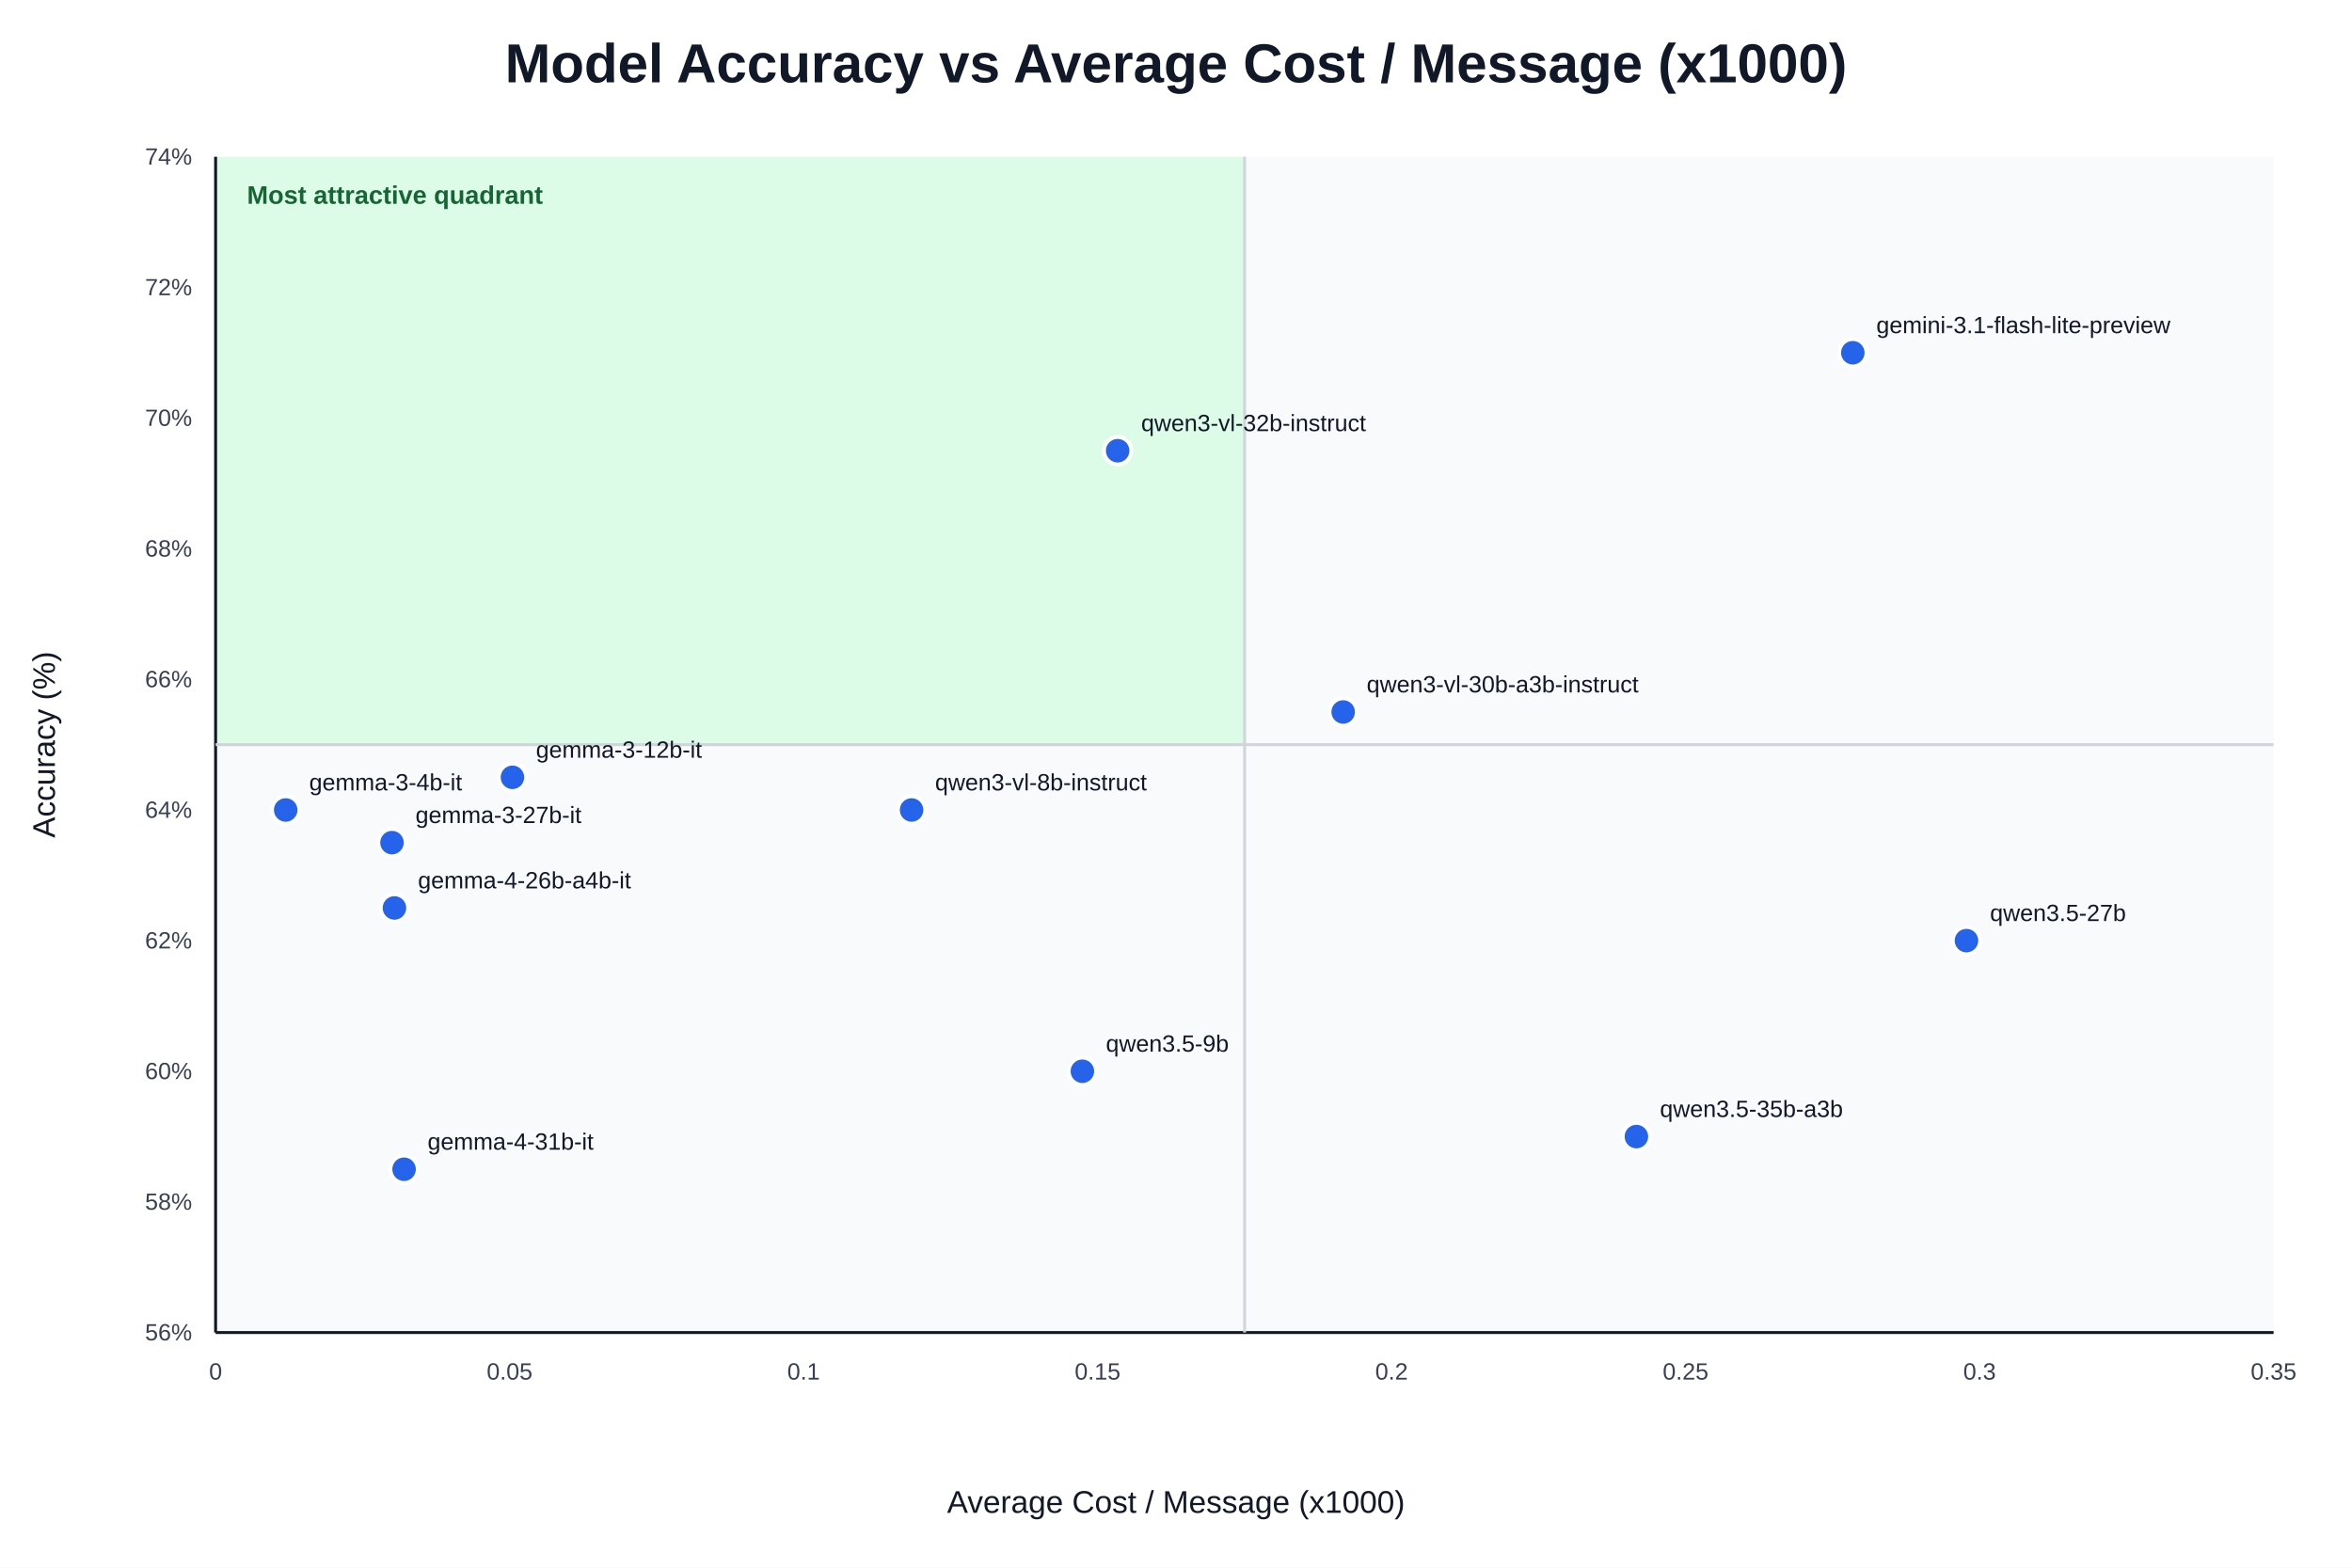
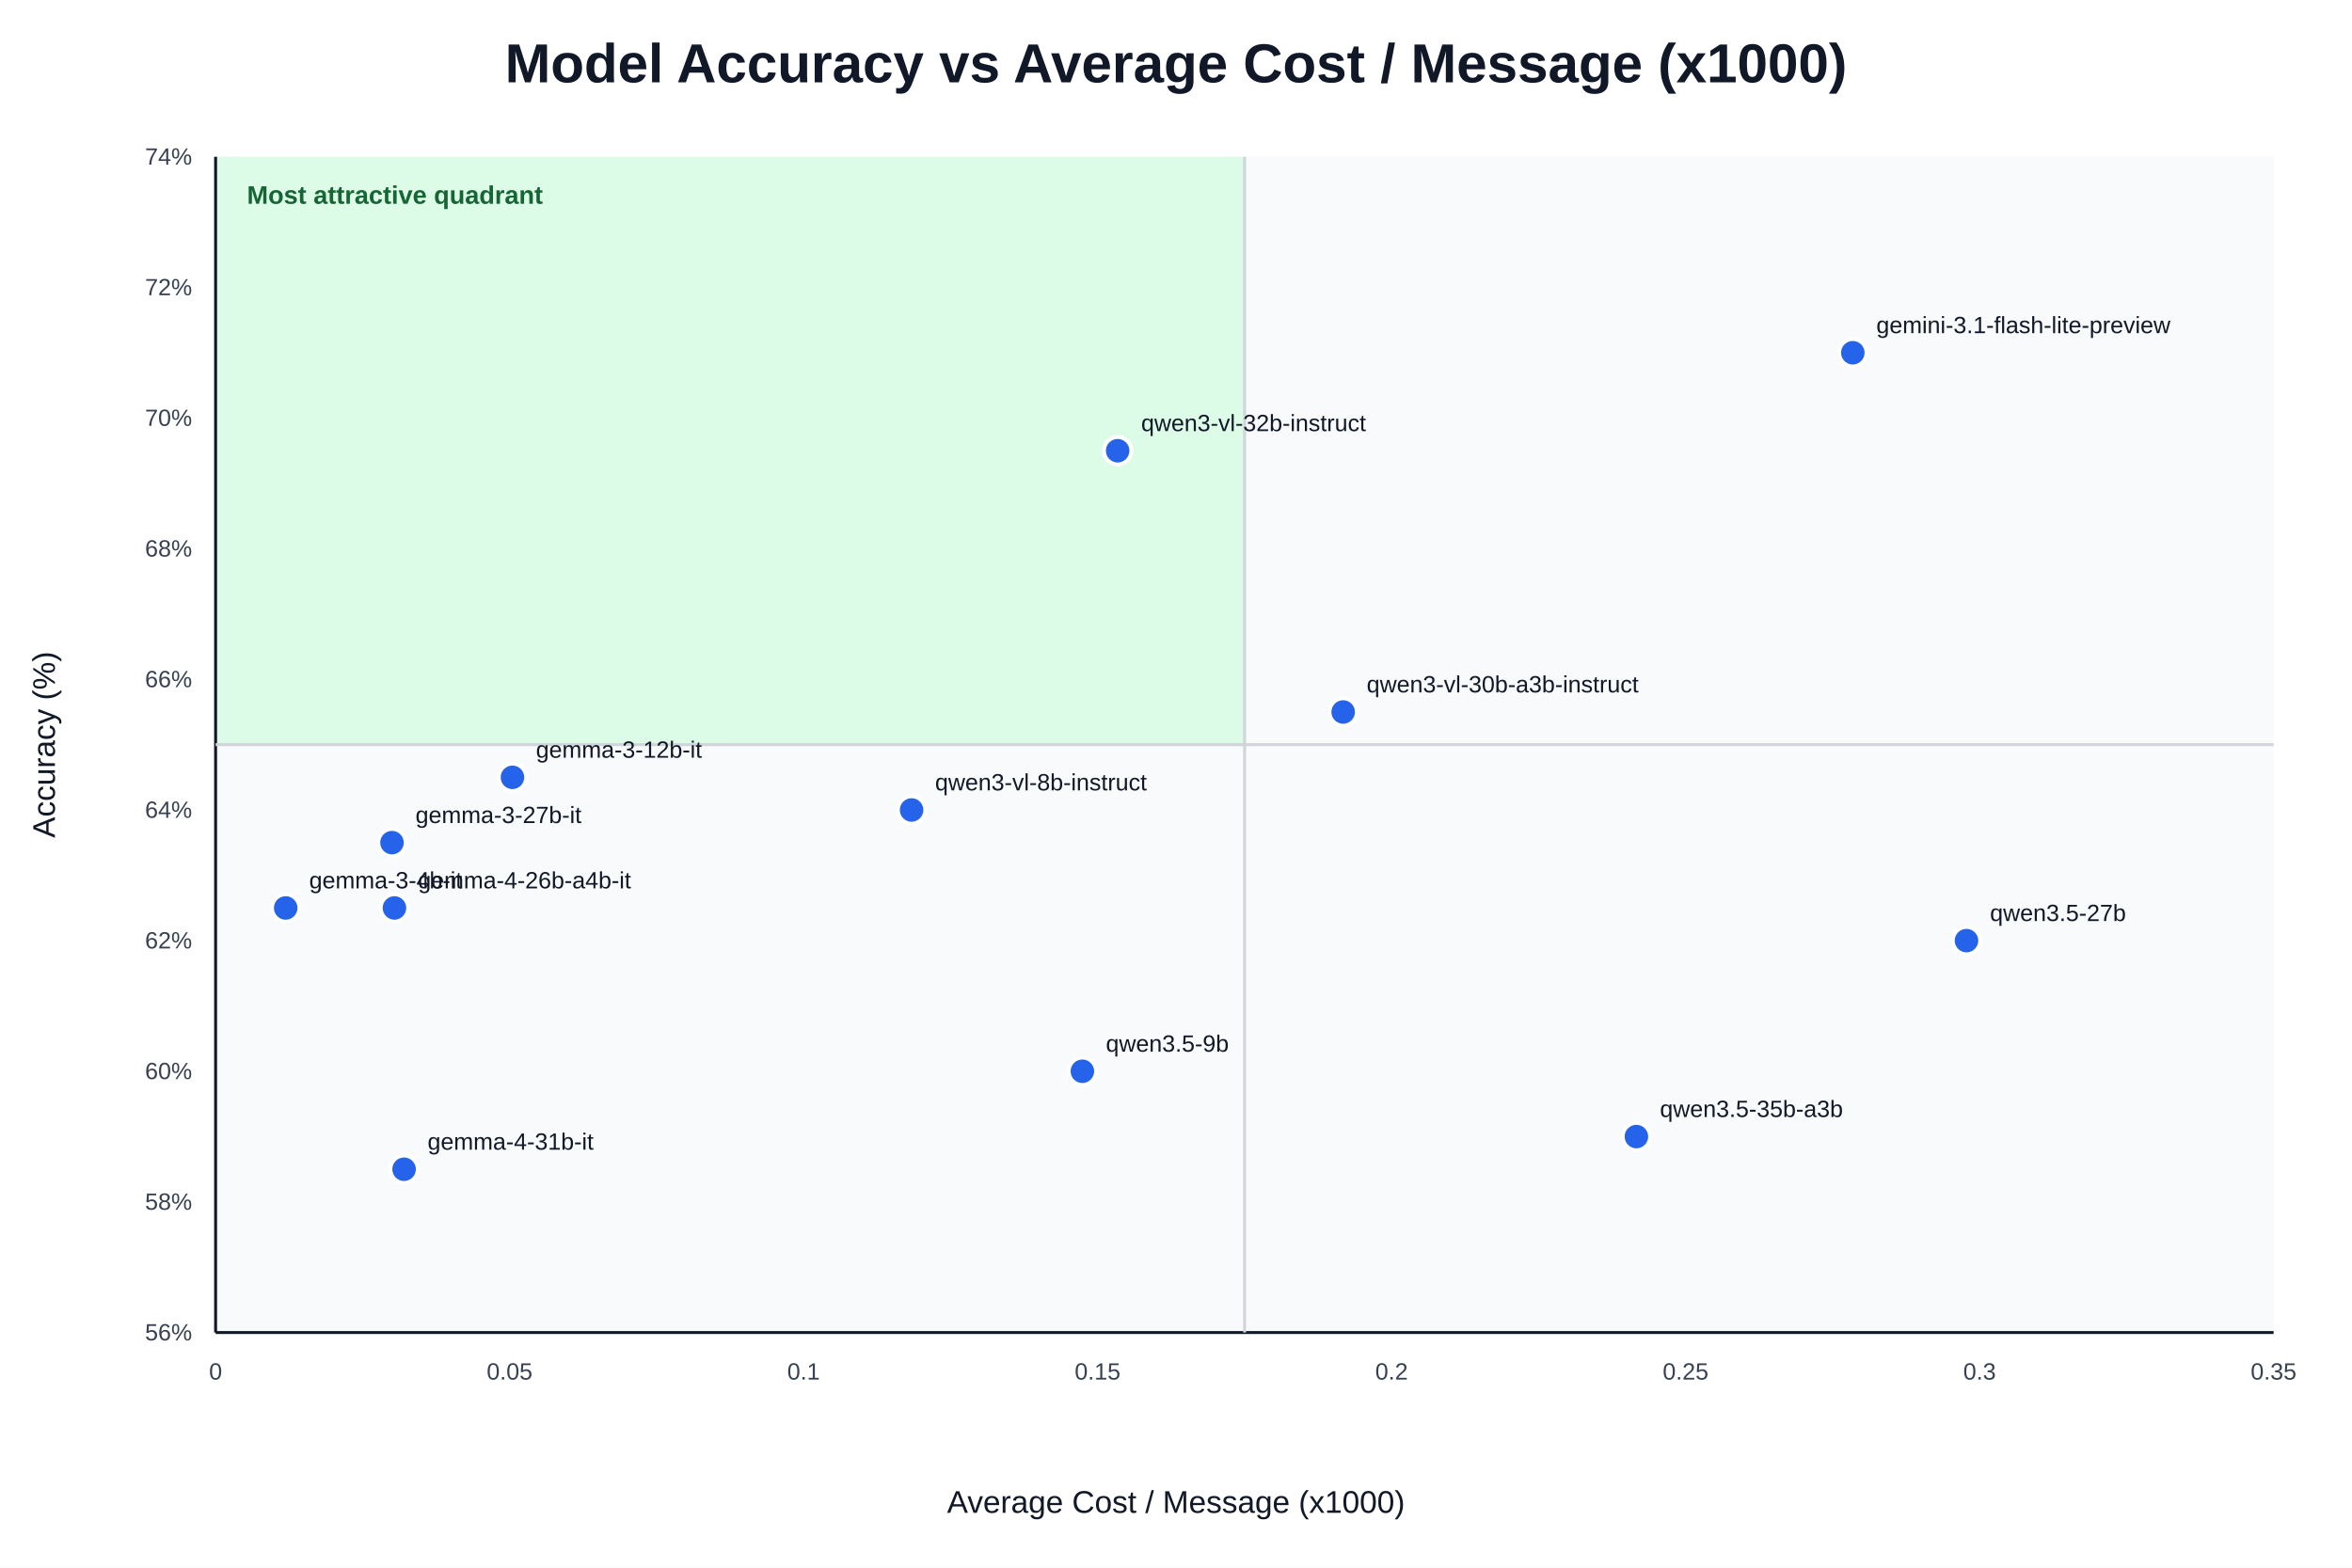
<svg xmlns="http://www.w3.org/2000/svg" width="1200" height="800" viewBox="0 0 1200 800">
  <rect width="100%" height="100%" fill="#ffffff" />
  <text x="600.00" y="42" text-anchor="middle" font-family="Arial, Helvetica, sans-serif" font-size="28" font-weight="700" fill="#111827">Model Accuracy vs Average Cost / Message (x1000)</text>
  <rect x="110" y="80" width="525.00" height="300.00" fill="#dcfce7" />
  <rect x="635.00" y="80" width="525.00" height="300.00" fill="#f9fafb" />
  <rect x="110" y="380.00" width="525.00" height="300.00" fill="#f9fafb" />
  <rect x="635.00" y="380.00" width="525.00" height="300.00" fill="#f9fafb" />
  <text x="126" y="104" font-family="Arial, Helvetica, sans-serif" font-size="13" font-weight="700" fill="#166534">Most attractive quadrant</text>
  <text x="98" y="684.00" text-anchor="end" font-family="Arial, Helvetica, sans-serif" font-size="12" fill="#374151">56%</text>
  <text x="98" y="617.33" text-anchor="end" font-family="Arial, Helvetica, sans-serif" font-size="12" fill="#374151">58%</text>
  <text x="98" y="550.67" text-anchor="end" font-family="Arial, Helvetica, sans-serif" font-size="12" fill="#374151">60%</text>
  <text x="98" y="484.00" text-anchor="end" font-family="Arial, Helvetica, sans-serif" font-size="12" fill="#374151">62%</text>
  <text x="98" y="417.33" text-anchor="end" font-family="Arial, Helvetica, sans-serif" font-size="12" fill="#374151">64%</text>
  <text x="98" y="350.67" text-anchor="end" font-family="Arial, Helvetica, sans-serif" font-size="12" fill="#374151">66%</text>
  <text x="98" y="284.00" text-anchor="end" font-family="Arial, Helvetica, sans-serif" font-size="12" fill="#374151">68%</text>
  <text x="98" y="217.33" text-anchor="end" font-family="Arial, Helvetica, sans-serif" font-size="12" fill="#374151">70%</text>
  <text x="98" y="150.67" text-anchor="end" font-family="Arial, Helvetica, sans-serif" font-size="12" fill="#374151">72%</text>
  <text x="98" y="84.00" text-anchor="end" font-family="Arial, Helvetica, sans-serif" font-size="12" fill="#374151">74%</text>
  <text x="110.00" y="704" text-anchor="middle" font-family="Arial, Helvetica, sans-serif" font-size="12" fill="#374151">0</text>
  <text x="260.00" y="704" text-anchor="middle" font-family="Arial, Helvetica, sans-serif" font-size="12" fill="#374151">0.05</text>
  <text x="410.00" y="704" text-anchor="middle" font-family="Arial, Helvetica, sans-serif" font-size="12" fill="#374151">0.1</text>
  <text x="560.00" y="704" text-anchor="middle" font-family="Arial, Helvetica, sans-serif" font-size="12" fill="#374151">0.15</text>
  <text x="710.00" y="704" text-anchor="middle" font-family="Arial, Helvetica, sans-serif" font-size="12" fill="#374151">0.2</text>
  <text x="860.00" y="704" text-anchor="middle" font-family="Arial, Helvetica, sans-serif" font-size="12" fill="#374151">0.25</text>
  <text x="1010.00" y="704" text-anchor="middle" font-family="Arial, Helvetica, sans-serif" font-size="12" fill="#374151">0.3</text>
  <text x="1160.00" y="704" text-anchor="middle" font-family="Arial, Helvetica, sans-serif" font-size="12" fill="#374151">0.35</text>
  <line x1="110" y1="80" x2="110" y2="680" stroke="#111827" stroke-width="1.5" />
  <line x1="110" y1="680" x2="1160" y2="680" stroke="#111827" stroke-width="1.5" />
  <line x1="635.00" y1="80" x2="635.00" y2="680" stroke="#d1d5db" stroke-width="1.5" />
  <line x1="110" y1="380.00" x2="1160" y2="380.00" stroke="#d1d5db" stroke-width="1.5" />
  <text x="600.00" y="772" text-anchor="middle" font-family="Arial, Helvetica, sans-serif" font-size="16" fill="#111827">Average Cost / Message (x1000)</text>
  <text x="28" y="380.00" text-anchor="middle" font-family="Arial, Helvetica, sans-serif" font-size="16" fill="#111827" transform="rotate(-90 28 380.00)">Accuracy (%)</text>
  <g>
    <circle cx="945.31" cy="180.00" r="7" fill="#2563eb" stroke="#ffffff" stroke-width="2" />
    <text x="957.31" y="170.00" text-anchor="start" font-family="Arial, Helvetica, sans-serif" font-size="12" fill="#111827">gemini-3.1-flash-lite-preview</text>
  </g>
  <g>
    <circle cx="570.23" cy="230.00" r="7" fill="#2563eb" stroke="#ffffff" stroke-width="2" />
    <text x="582.23" y="220.00" text-anchor="start" font-family="Arial, Helvetica, sans-serif" font-size="12" fill="#111827">qwen3-vl-32b-instruct</text>
  </g>
  <g>
    <circle cx="685.29" cy="363.33" r="7" fill="#2563eb" stroke="#ffffff" stroke-width="2" />
    <text x="697.29" y="353.33" text-anchor="start" font-family="Arial, Helvetica, sans-serif" font-size="12" fill="#111827">qwen3-vl-30b-a3b-instruct</text>
  </g>
  <g>
    <circle cx="261.45" cy="396.67" r="7" fill="#2563eb" stroke="#ffffff" stroke-width="2" />
    <text x="273.45" y="386.67" text-anchor="start" font-family="Arial, Helvetica, sans-serif" font-size="12" fill="#111827">gemma-3-12b-it</text>
  </g>
  <g>
-     <circle cx="145.76" cy="413.33" r="7" fill="#2563eb" stroke="#ffffff" stroke-width="2" />
-     <text x="157.76" y="403.33" text-anchor="start" font-family="Arial, Helvetica, sans-serif" font-size="12" fill="#111827">gemma-3-4b-it</text>
-   </g>
-   <g>
    <circle cx="465.09" cy="413.33" r="7" fill="#2563eb" stroke="#ffffff" stroke-width="2" />
    <text x="477.09" y="403.33" text-anchor="start" font-family="Arial, Helvetica, sans-serif" font-size="12" fill="#111827">qwen3-vl-8b-instruct</text>
  </g>
  <g>
    <circle cx="199.99" cy="430.00" r="7" fill="#2563eb" stroke="#ffffff" stroke-width="2" />
    <text x="211.99" y="420.00" text-anchor="start" font-family="Arial, Helvetica, sans-serif" font-size="12" fill="#111827">gemma-3-27b-it</text>
+   </g>
+   <g>
+     <circle cx="145.76" cy="463.33" r="7" fill="#2563eb" stroke="#ffffff" stroke-width="2" />
+     <text x="157.76" y="453.33" text-anchor="start" font-family="Arial, Helvetica, sans-serif" font-size="12" fill="#111827">gemma-3-4b-it</text>
  </g>
  <g>
    <circle cx="201.25" cy="463.33" r="7" fill="#2563eb" stroke="#ffffff" stroke-width="2" />
    <text x="213.25" y="453.33" text-anchor="start" font-family="Arial, Helvetica, sans-serif" font-size="12" fill="#111827">gemma-4-26b-a4b-it</text>
  </g>
  <g>
    <circle cx="1003.30" cy="480.00" r="7" fill="#2563eb" stroke="#ffffff" stroke-width="2" />
    <text x="1015.30" y="470.00" text-anchor="start" font-family="Arial, Helvetica, sans-serif" font-size="12" fill="#111827">qwen3.5-27b</text>
  </g>
  <g>
    <circle cx="552.23" cy="546.67" r="7" fill="#2563eb" stroke="#ffffff" stroke-width="2" />
    <text x="564.23" y="536.67" text-anchor="start" font-family="Arial, Helvetica, sans-serif" font-size="12" fill="#111827">qwen3.5-9b</text>
  </g>
  <g>
    <circle cx="834.90" cy="580.00" r="7" fill="#2563eb" stroke="#ffffff" stroke-width="2" />
    <text x="846.90" y="570.00" text-anchor="start" font-family="Arial, Helvetica, sans-serif" font-size="12" fill="#111827">qwen3.5-35b-a3b</text>
  </g>
  <g>
    <circle cx="206.16" cy="596.67" r="7" fill="#2563eb" stroke="#ffffff" stroke-width="2" />
    <text x="218.16" y="586.67" text-anchor="start" font-family="Arial, Helvetica, sans-serif" font-size="12" fill="#111827">gemma-4-31b-it</text>
  </g>
</svg>
